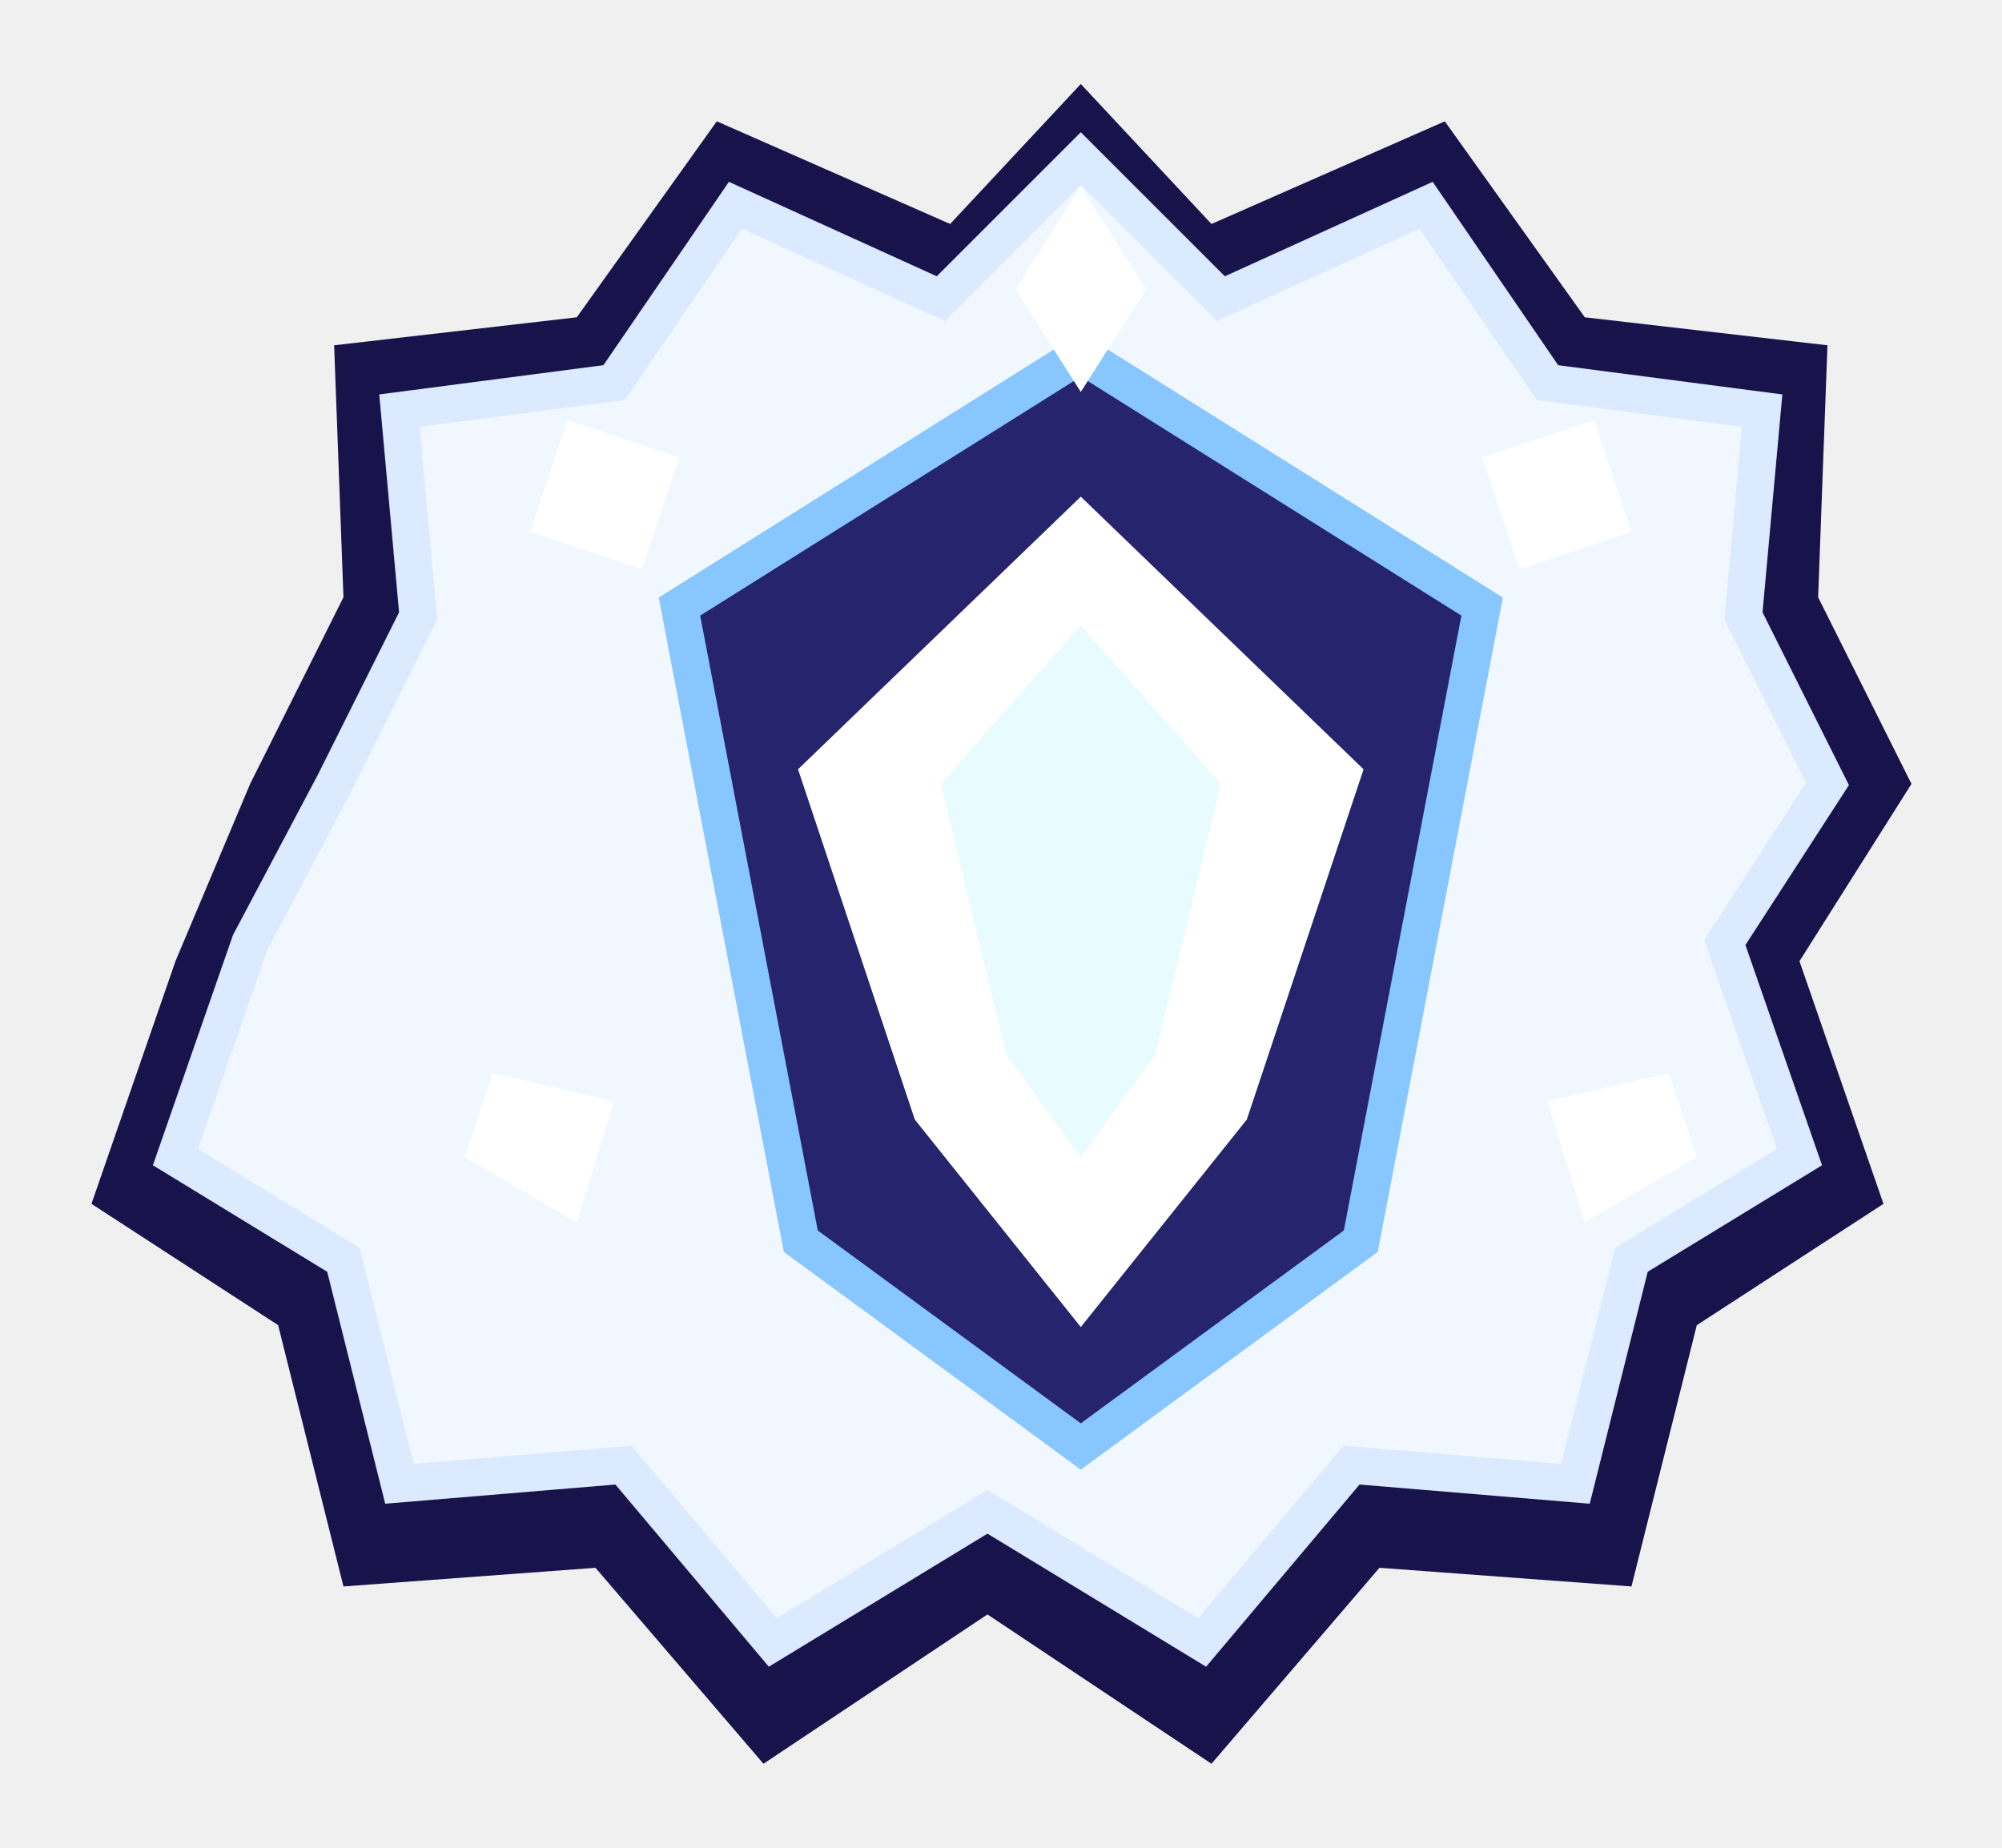
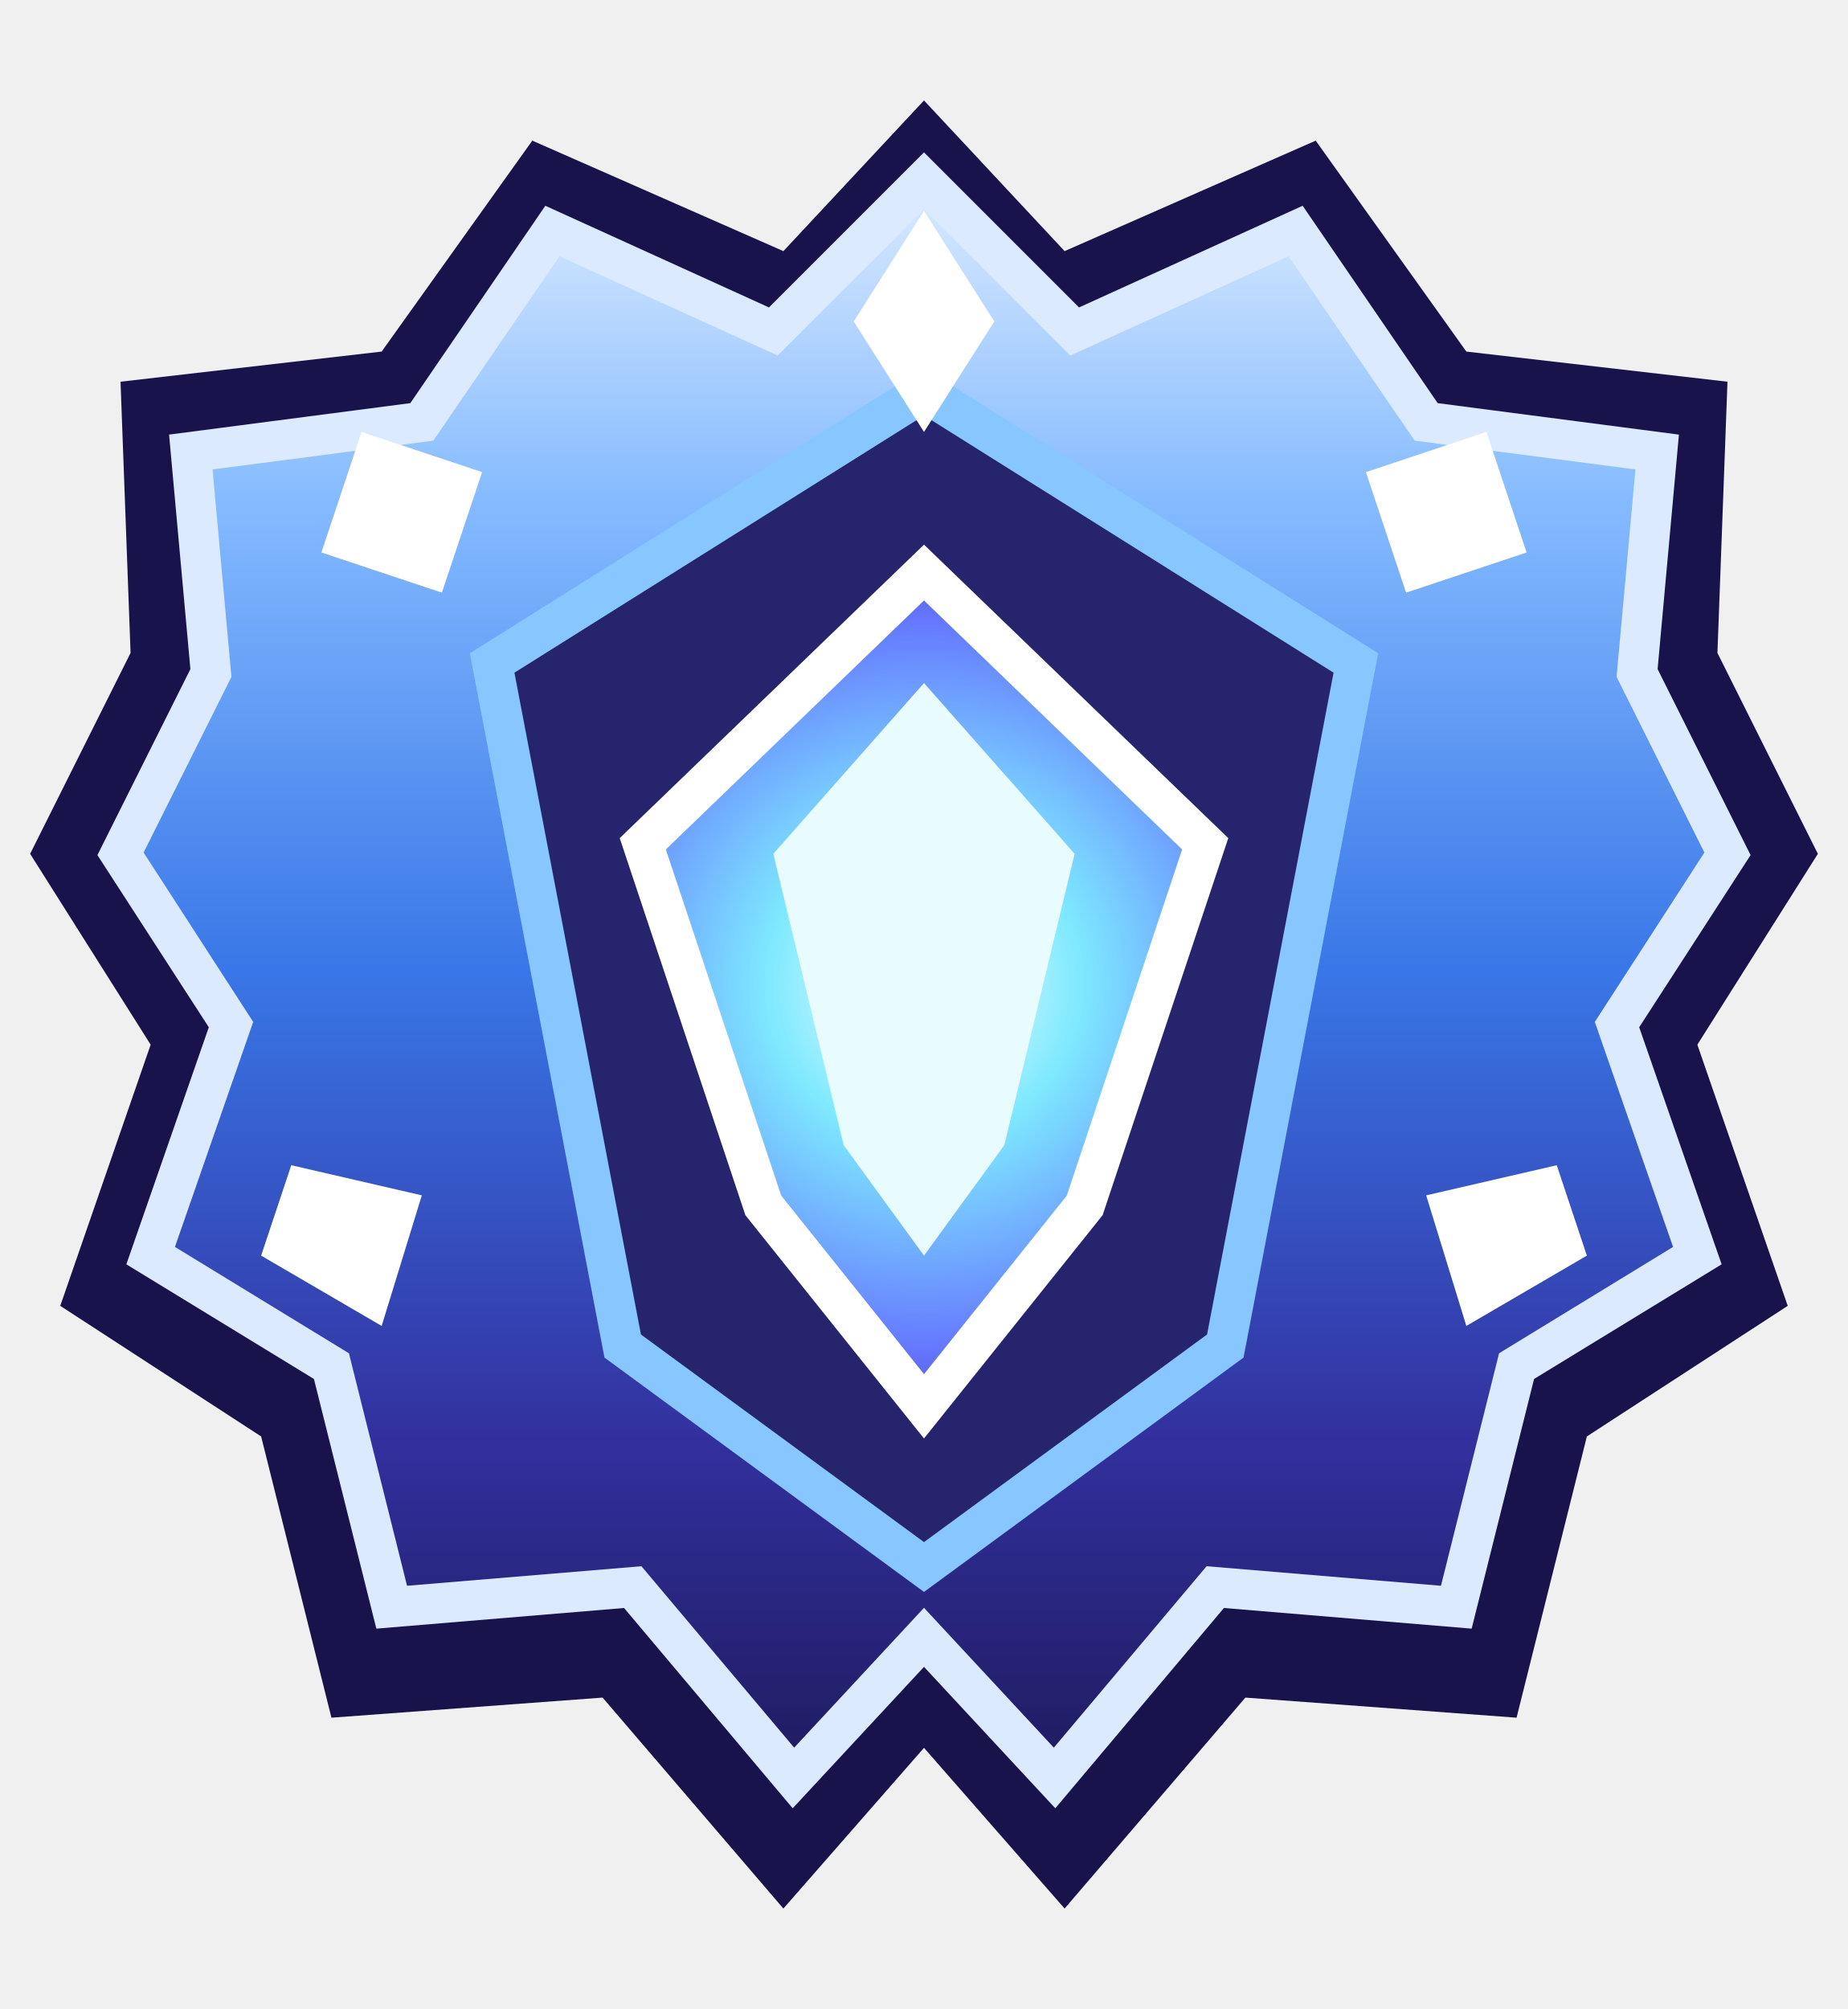
- <svg xmlns="http://www.w3.org/2000/svg" viewBox="-35.8 -9 214.5 198">
+ <svg xmlns="http://www.w3.org/2000/svg" viewBox="-12 -10 184 200">
  <defs>
-     <linearGradient id="a" x1="9" y1="12" x2="149" y2="167">
+     <linearGradient id="a" x1="80" y1="0" x2="80" y2="180" gradientUnits="userSpaceOnUse">
      <stop stop-color="#f1f7ff" />
      <stop offset=".22" stop-color="#85bbff" />
      <stop offset=".48" stop-color="#3977e8" />
      <stop offset=".74" stop-color="#32309e" />
      <stop offset="1" stop-color="#171346" />
    </linearGradient>
-     <linearGradient id="b" x1="53" y1="51" x2="108" y2="129">
+     <radialGradient id="b" cx="80" cy="88" r="52" gradientUnits="userSpaceOnUse">
      <stop stop-color="#fff" />
      <stop offset=".3" stop-color="#7ee9ff" />
      <stop offset=".7" stop-color="#6577ff" />
      <stop offset="1" stop-color="#352582" />
-     </linearGradient>
+     </radialGradient>
  </defs>
-   <path fill="#19134b" d="m80 0 14 15 25-11 15 21 26 3-1 27 10 20-12 19 9 26-20 13-7 28-27-2-18 21-24-16-24 16-18-21-27 2-7-28-20-13 9-26L-9 75 1 55 0 28l26-3L41 4l25 11z" />
-   <path fill="url(#a)" stroke="#dbeaff" stroke-width="4" d="m80 8 15 15 22-10 13 19 23 3-2 22 9 18-11 17 8 23-18 11-6 24-24-2-16 19-23-14-23 14-16-19-24 2-6-24-18-11 8-23L0 75l9-18-2-22 23-3 13-19 22 10z" />
+   <path fill="#19134b" d="m80 0 14 15 25-11 15 21 26 3-1 27 10 20-12 19 9 26-20 13-7 28-27-2-18 21-14-16-14 16-18-21-27 2-7-28-20-13 9-26-12-19 10-20-1-27 26-3 15-21 25 11z" />
+   <path fill="url(#a)" stroke="#dbeaff" stroke-width="4" d="m80 8 15 15 22-10 13 19 23 3-2 22 9 18-11 17 8 23-18 11-6 24-24-2-16 19-13-14-13 14-16-19-24 2-6-24-18-11 8-23-11-17 9-18-2-22 23-3 13-19 22 10z" />
  <path fill="#27246e" stroke="#87c6ff" stroke-width="4" d="m80 29 43 27-13 68-30 22-30-22-13-68z" />
-   <path fill="url(#b)" stroke="#fff" stroke-width="4" d="M80 47 108 74 96 110l-16 20-16-20-12-36z" />
+   <path fill="url(#b)" stroke="#fff" stroke-width="4" d="m80 47 28 27-12 36-16 20-16-20-12-36z" />
  <path fill="#e8fbff" d="m80 58 15 17-7 29-8 11-8-11-7-29z" />
-   <path fill="#fff" d="m80 11 7 11-7 11-7-11zM25 36l12 4-4 12-12-4zm110 0 4 12-12 4-4-12zM17 106l13 3-4 13-12-7zm126 0 3 9-12 7-4-13z" />
+   <path fill="#fff" d="m80 11 7 11-7 11-7-11zM24 33l12 4-4 12-12-4zm112 0 4 12-12 4-4-12zM17 106l13 3-4 13-12-7zm126 0 3 9-12 7-4-13z" />
</svg>
